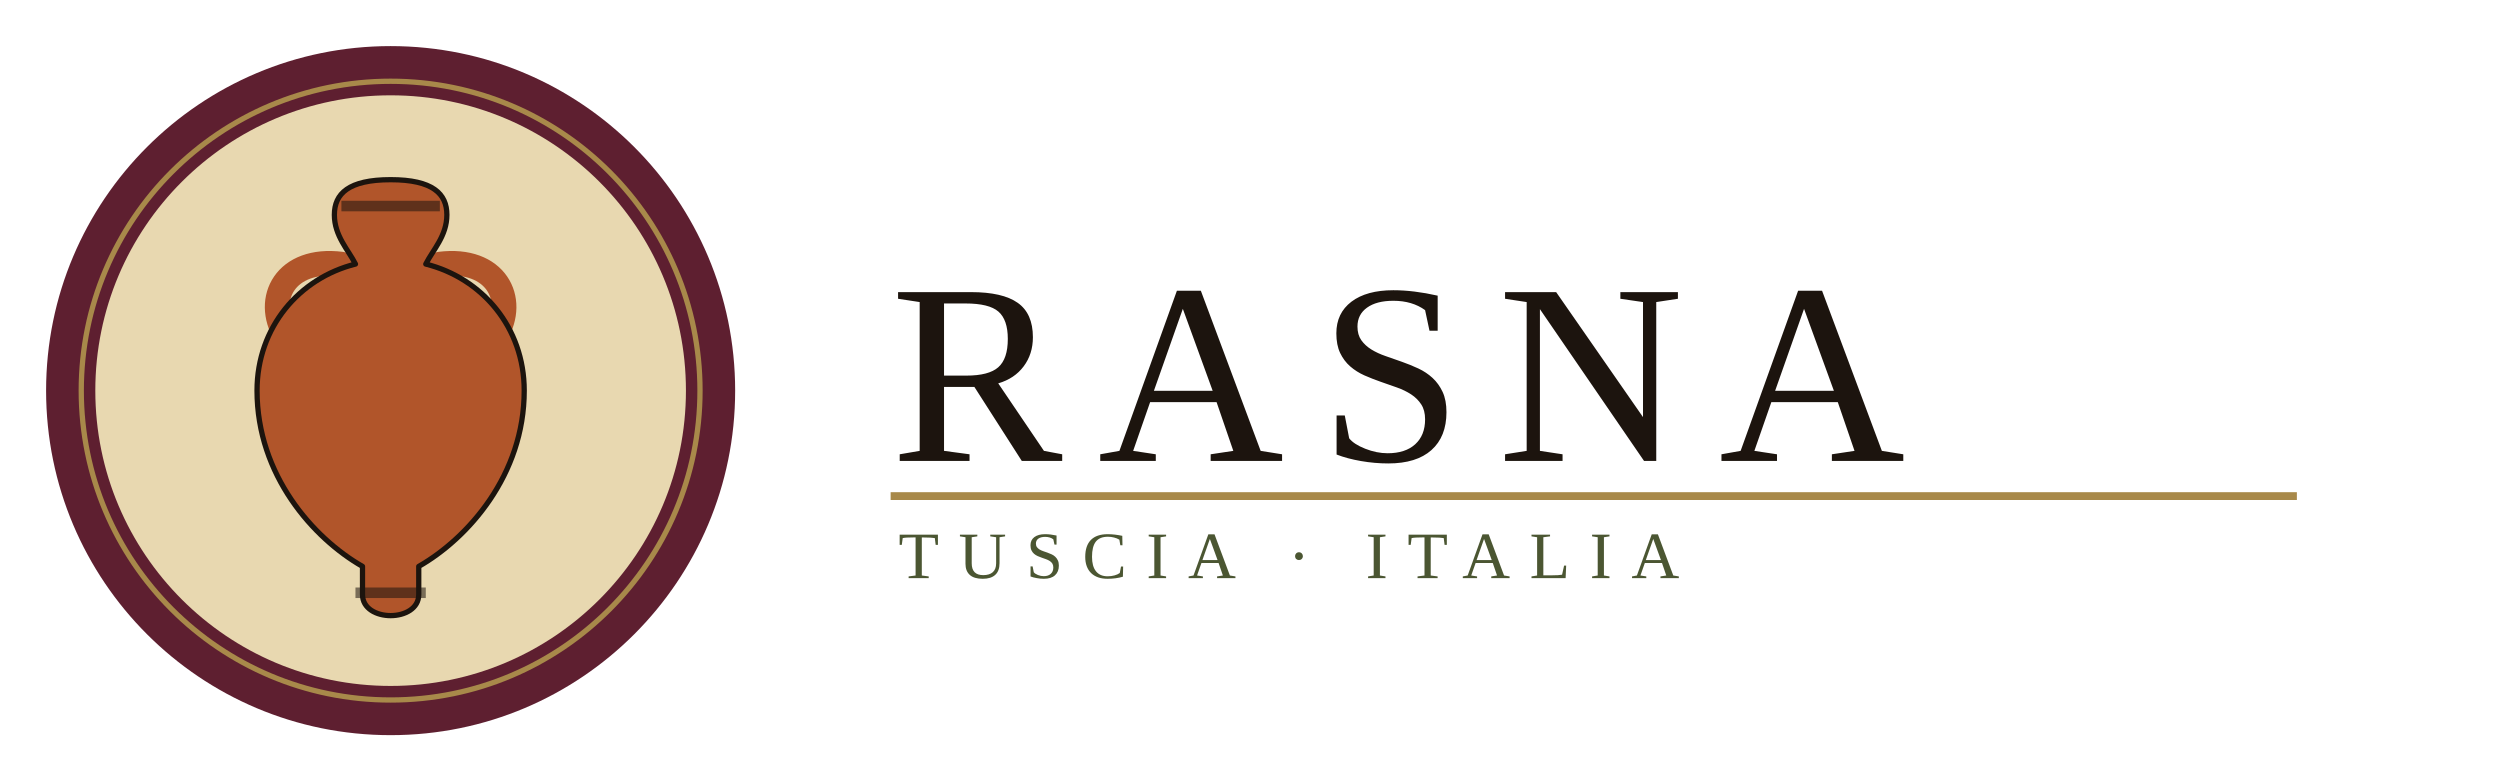
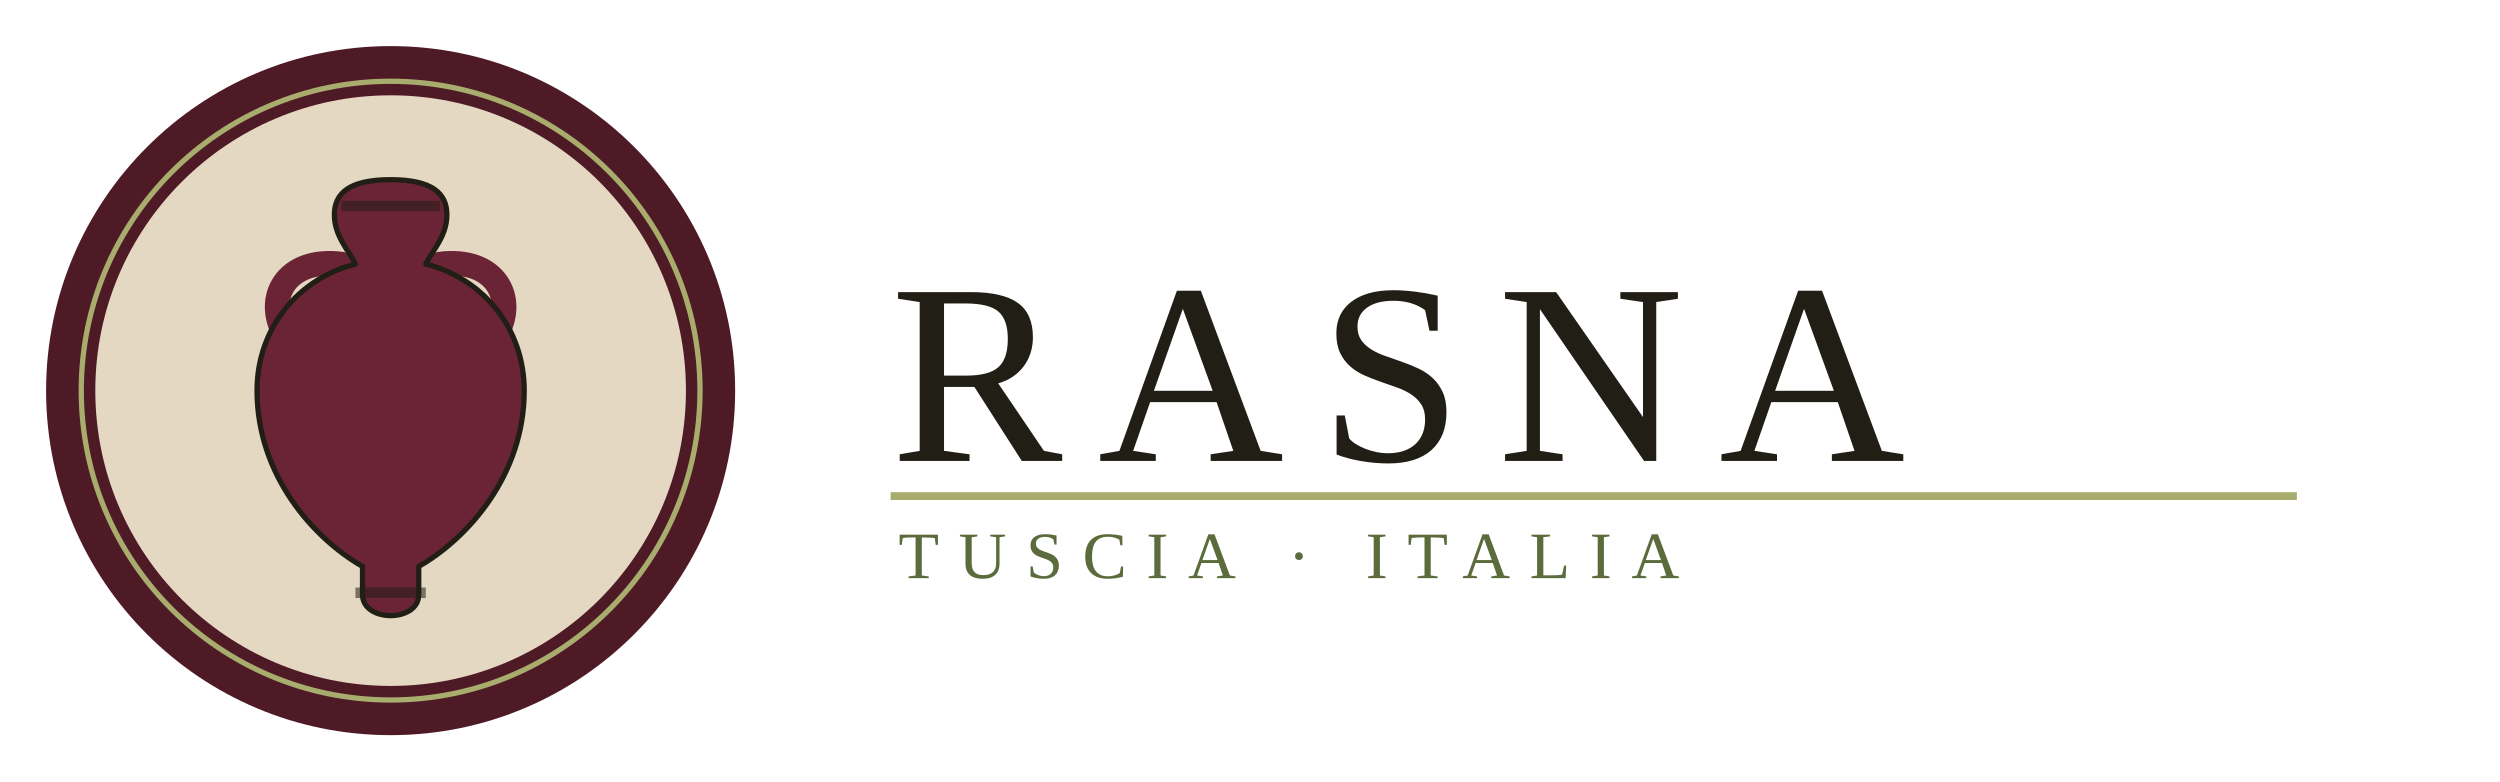
<svg xmlns="http://www.w3.org/2000/svg" viewBox="0 0 640 200" width="640" height="200">
  <g transform="translate(10,10) scale(0.9)">
-     <circle cx="100" cy="100" r="98" fill="#5E1F30" />
-     <circle cx="100" cy="100" r="88" fill="none" stroke="#A8894A" stroke-width="1.5" />
-     <circle cx="100" cy="100" r="84" fill="#E8D8B0" />
-     <path d="M114,64 C130,62 136,74 130,84 C127,89 122,88 118,82" fill="none" stroke="#B1552A" stroke-width="7" stroke-linecap="round" />
-     <path d="M86,64 C70,62 64,74 70,84 C73,89 78,88 82,82" fill="none" stroke="#B1552A" stroke-width="7" stroke-linecap="round" />
-     <path d="M100,40 C88,40 84,44 84,50 C84,56 88,60 90,64 C74,68 62,82 62,100              C62,124 78,142 92,150 L92,158 C92,162 96,164 100,164 C104,164 108,162 108,158              L108,150 C122,142 138,124 138,100 C138,82 126,68 110,64 C112,60 116,56 116,50              C116,44 112,40 100,40 Z" fill="#B1552A" stroke="#1C140E" stroke-width="1.5" stroke-linejoin="round" />
-     <rect x="86" y="46" width="28" height="3" fill="#1C140E" opacity="0.55" />
-     <rect x="90" y="156" width="20" height="3" fill="#1C140E" opacity="0.55" />
+     <circle cx="100" cy="100" r="98" fill="#4E1A26" />
+     <circle cx="100" cy="100" r="88" fill="none" stroke="#A8AD6E" stroke-width="1.5" />
+     <circle cx="100" cy="100" r="84" fill="#E5D8C2" />
+     <path d="M114,64 C130,62 136,74 130,84 C127,89 122,88 118,82" fill="none" stroke="#6B2436" stroke-width="7" stroke-linecap="round" />
+     <path d="M86,64 C70,62 64,74 70,84 C73,89 78,88 82,82" fill="none" stroke="#6B2436" stroke-width="7" stroke-linecap="round" />
+     <path d="M100,40 C88,40 84,44 84,50 C84,56 88,60 90,64 C74,68 62,82 62,100              C62,124 78,142 92,150 L92,158 C92,162 96,164 100,164 C104,164 108,162 108,158              L108,150 C122,142 138,124 138,100 C138,82 126,68 110,64 C112,60 116,56 116,50              C116,44 112,40 100,40 Z" fill="#6B2436" stroke="#211E15" stroke-width="1.5" stroke-linejoin="round" />
+     <rect x="86" y="46" width="28" height="3" fill="#211E15" opacity="0.55" />
+     <rect x="90" y="156" width="20" height="3" fill="#211E15" opacity="0.55" />
  </g>
-   <text x="228" y="118" font-family="Georgia, 'Times New Roman', serif" font-size="66" letter-spacing="9" fill="#1C140E">RASNA</text>
-   <text x="230" y="148" font-family="Georgia, 'Times New Roman', serif" font-size="17" letter-spacing="5" fill="#4B5632">TUSCIA · ITALIA</text>
-   <rect x="228" y="126" width="360" height="2" fill="#A8894A" />
+   <text x="228" y="118" font-family="Georgia, 'Times New Roman', serif" font-size="66" letter-spacing="9" fill="#211E15">RASNA</text>
+   <text x="230" y="148" font-family="Georgia, 'Times New Roman', serif" font-size="17" letter-spacing="5" fill="#5C6B3C">TUSCIA · ITALIA</text>
+   <rect x="228" y="126" width="360" height="2" fill="#A8AD6E" />
</svg>
